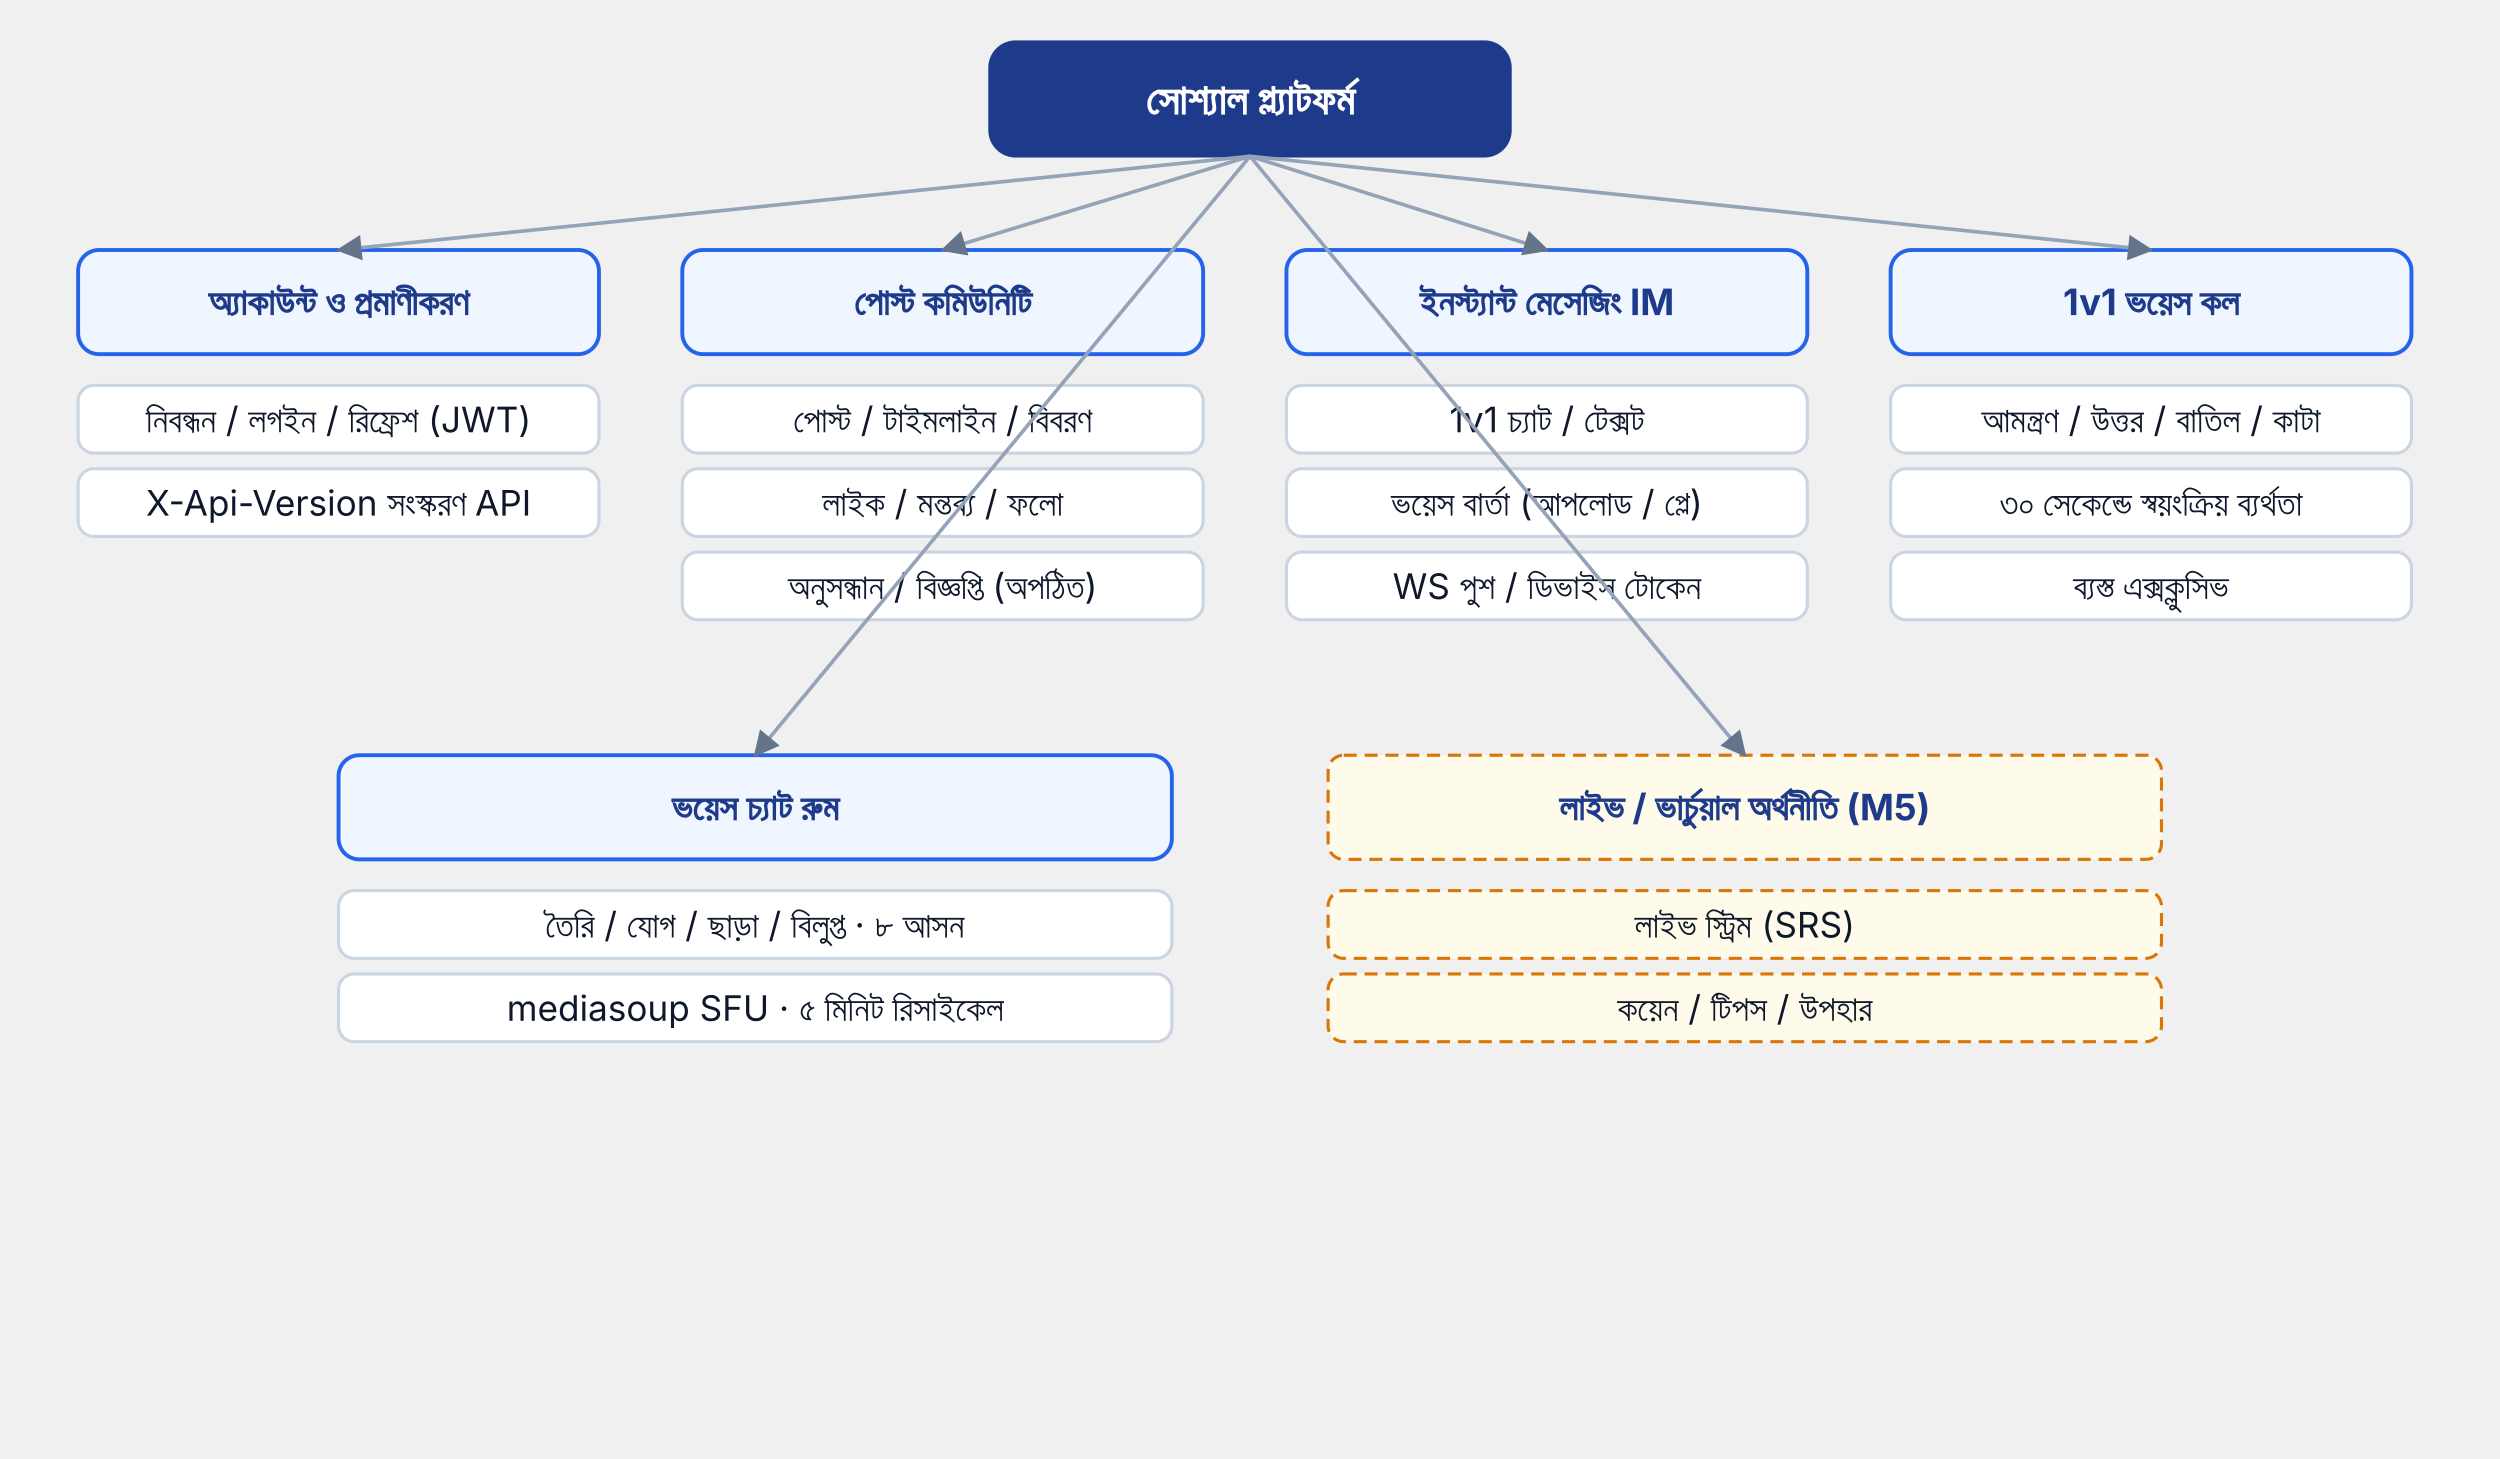
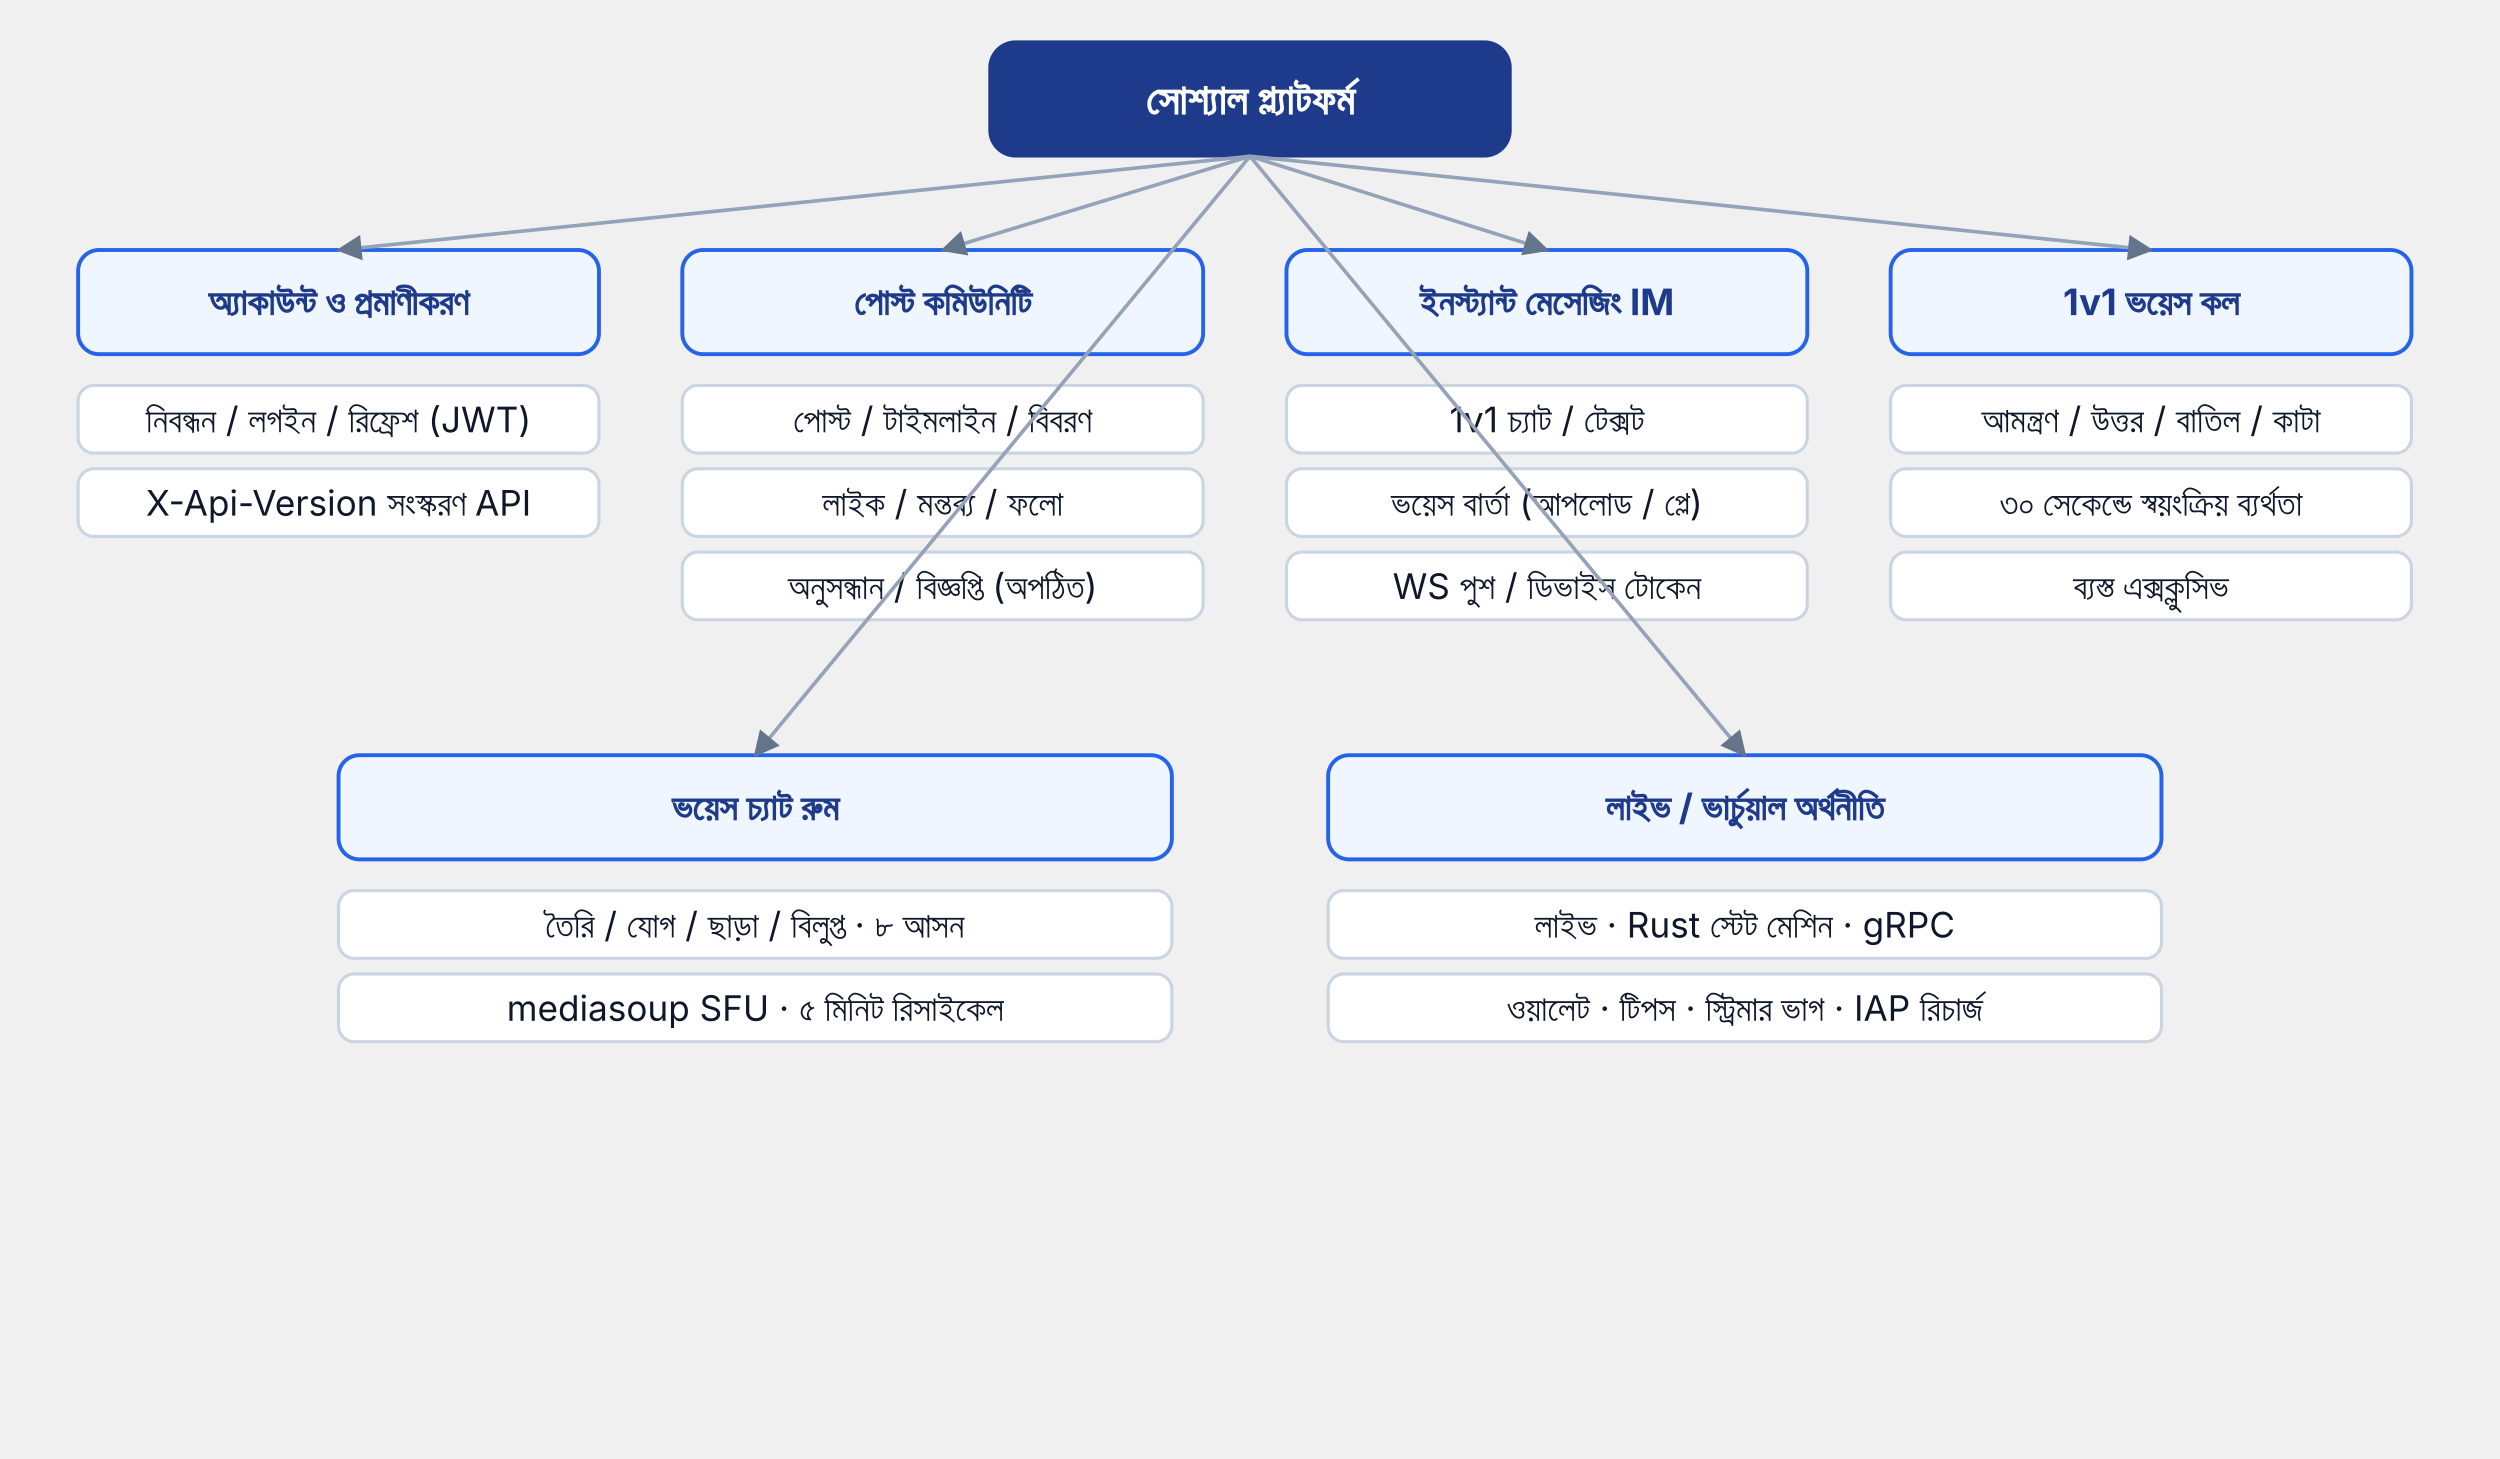
<svg xmlns="http://www.w3.org/2000/svg" viewBox="0 0 960 560" width="100%" font-family="system-ui, -apple-system, 'Segoe UI', 'PingFang SC', 'Microsoft YaHei', sans-serif">
  <defs>
    <marker id="arr" viewBox="0 0 10 10" refX="9" refY="5" markerWidth="7" markerHeight="7" orient="auto-start-reverse">
      <path d="M 0 0 L 10 5 L 0 10 z" fill="#64748b" />
    </marker>
  </defs>
  <style>
    .root { fill: #1e3a8a; stroke: #1e3a8a; rx: 10 }
    .mod  { fill: #eff6ff; stroke: #2563eb; stroke-width: 1.5; rx: 8 }
    .fn   { fill: #ffffff; stroke: #cbd5e1; stroke-width: 1.2; rx: 6 }
-     .plan { fill: #fffbeb; stroke: #d97706; stroke-width: 1.2; rx: 6; stroke-dasharray: 5 3 }
    .t    { font-size: 13.5px; fill: #0f172a; text-anchor: middle }
    .tr   { font-size: 16px; font-weight: 700; fill: #ffffff; text-anchor: middle }
    .tm   { font-size: 14px; font-weight: 700; fill: #1e3a8a; text-anchor: middle }
    .ts   { font-size: 11px; fill: #d97706; text-anchor: middle }
    .edge { stroke: #94a3b8; stroke-width: 1.4; fill: none; marker-end: url(#arr) }
  </style>
  <rect class="root" x="380" y="16" width="200" height="44" />
  <text class="tr" x="480" y="44">সোশ্যাল প্ল্যাটফর্ম</text>
  <rect class="mod" x="30" y="96" width="200" height="40" />
  <text class="tm" x="130" y="121">অ্যাকাউন্ট ও প্রমাণীকরণ</text>
  <path class="edge" d="M 480 60 L 130 96" />
  <rect class="fn" x="30" y="148" width="200" height="26" />
  <text class="t" x="130" y="166">নিবন্ধন / লগইন / রিফ্রেশ (JWT)</text>
  <rect class="fn" x="30" y="180" width="200" height="26" />
  <text class="t" x="130" y="198">X-Api-Version সংস্করণ API</text>
  <rect class="mod" x="262" y="96" width="200" height="40" />
  <text class="tm" x="362" y="121">পোস্ট কমিউনিটি</text>
  <path class="edge" d="M 480 60 L 362 96" />
  <rect class="fn" x="262" y="148" width="200" height="26" />
  <text class="t" x="362" y="166">পোস্ট / টাইমলাইন / বিবরণ</text>
  <rect class="fn" x="262" y="180" width="200" height="26" />
  <text class="t" x="362" y="198">লাইক / মন্তব্য / ফলো</text>
  <rect class="fn" x="262" y="212" width="200" height="26" />
  <text class="t" x="362" y="230">অনুসন্ধান / বিজ্ঞপ্তি (অপঠিত)</text>
  <rect class="mod" x="494" y="96" width="200" height="40" />
  <text class="tm" x="594" y="121">ইনস্ট্যান্ট মেসেজিং IM</text>
  <path class="edge" d="M 480 60 L 594 96" />
  <rect class="fn" x="494" y="148" width="200" height="26" />
  <text class="t" x="594" y="166">1v1 চ্যাট / টেক্সট</text>
  <rect class="fn" x="494" y="180" width="200" height="26" />
  <text class="t" x="594" y="198">ভয়েস বার্তা (আপলোড / প্লে)</text>
  <rect class="fn" x="494" y="212" width="200" height="26" />
  <text class="t" x="594" y="230">WS পুশ / ডিভাইস টোকেন</text>
  <rect class="mod" x="726" y="96" width="200" height="40" />
  <text class="tm" x="826" y="121">1v1 ভয়েস কল</text>
  <path class="edge" d="M 480 60 L 826 96" />
  <rect class="fn" x="726" y="148" width="200" height="26" />
  <text class="t" x="826" y="166">আমন্ত্রণ / উত্তর / বাতিল / কাটা</text>
  <rect class="fn" x="726" y="180" width="200" height="26" />
  <text class="t" x="826" y="198">৩০ সেকেন্ডে স্বয়ংক্রিয় ব্যর্থতা</text>
  <rect class="fn" x="726" y="212" width="200" height="26" />
  <text class="t" x="826" y="230">ব্যস্ত এক্সক্লুসিভ</text>
  <rect class="mod" x="130" y="290" width="320" height="40" />
  <text class="tm" x="290" y="315">ভয়েস চ্যাট রুম</text>
  <path class="edge" d="M 480 60 L 290 290" />
  <rect class="fn" x="130" y="342" width="320" height="26" />
  <text class="t" x="290" y="360">তৈরি / যোগ / ছাড়া / বিলুপ্ত · ৮ আসন</text>
  <rect class="fn" x="130" y="374" width="320" height="26" />
  <text class="t" x="290" y="392">mediasoup SFU · ৫ মিনিট রিসাইকেল</text>
-   <rect class="plan" x="510" y="290" width="320" height="40" />
-   <text class="tm" x="670" y="315">লাইভ / ভার্চুয়াল অর্থনীতি (M5)</text>
+   <rect class="mod" x="510" y="290" width="320" height="40" />
+   <text class="tm" x="670" y="315">লাইভ / ভার্চুয়াল অর্থনীতি</text>
  <path class="edge" d="M 480 60 L 670 290" />
-   <rect class="plan" x="510" y="342" width="320" height="26" />
-   <text class="t" x="670" y="360">লাইভ স্ট্রিম (SRS)</text>
-   <rect class="plan" x="510" y="374" width="320" height="26" />
-   <text class="t" x="670" y="392">কয়েন / টিপস / উপহার</text>
+   <rect class="fn" x="510" y="342" width="320" height="26" />
+   <text class="t" x="670" y="360">লাইভ · Rust স্টেট মেশিন · gRPC</text>
+   <rect class="fn" x="510" y="374" width="320" height="26" />
+   <text class="t" x="670" y="392">ওয়ালেট · টিপস · স্ট্রিমার ভাগ · IAP রিচার্জ</text>
</svg>
